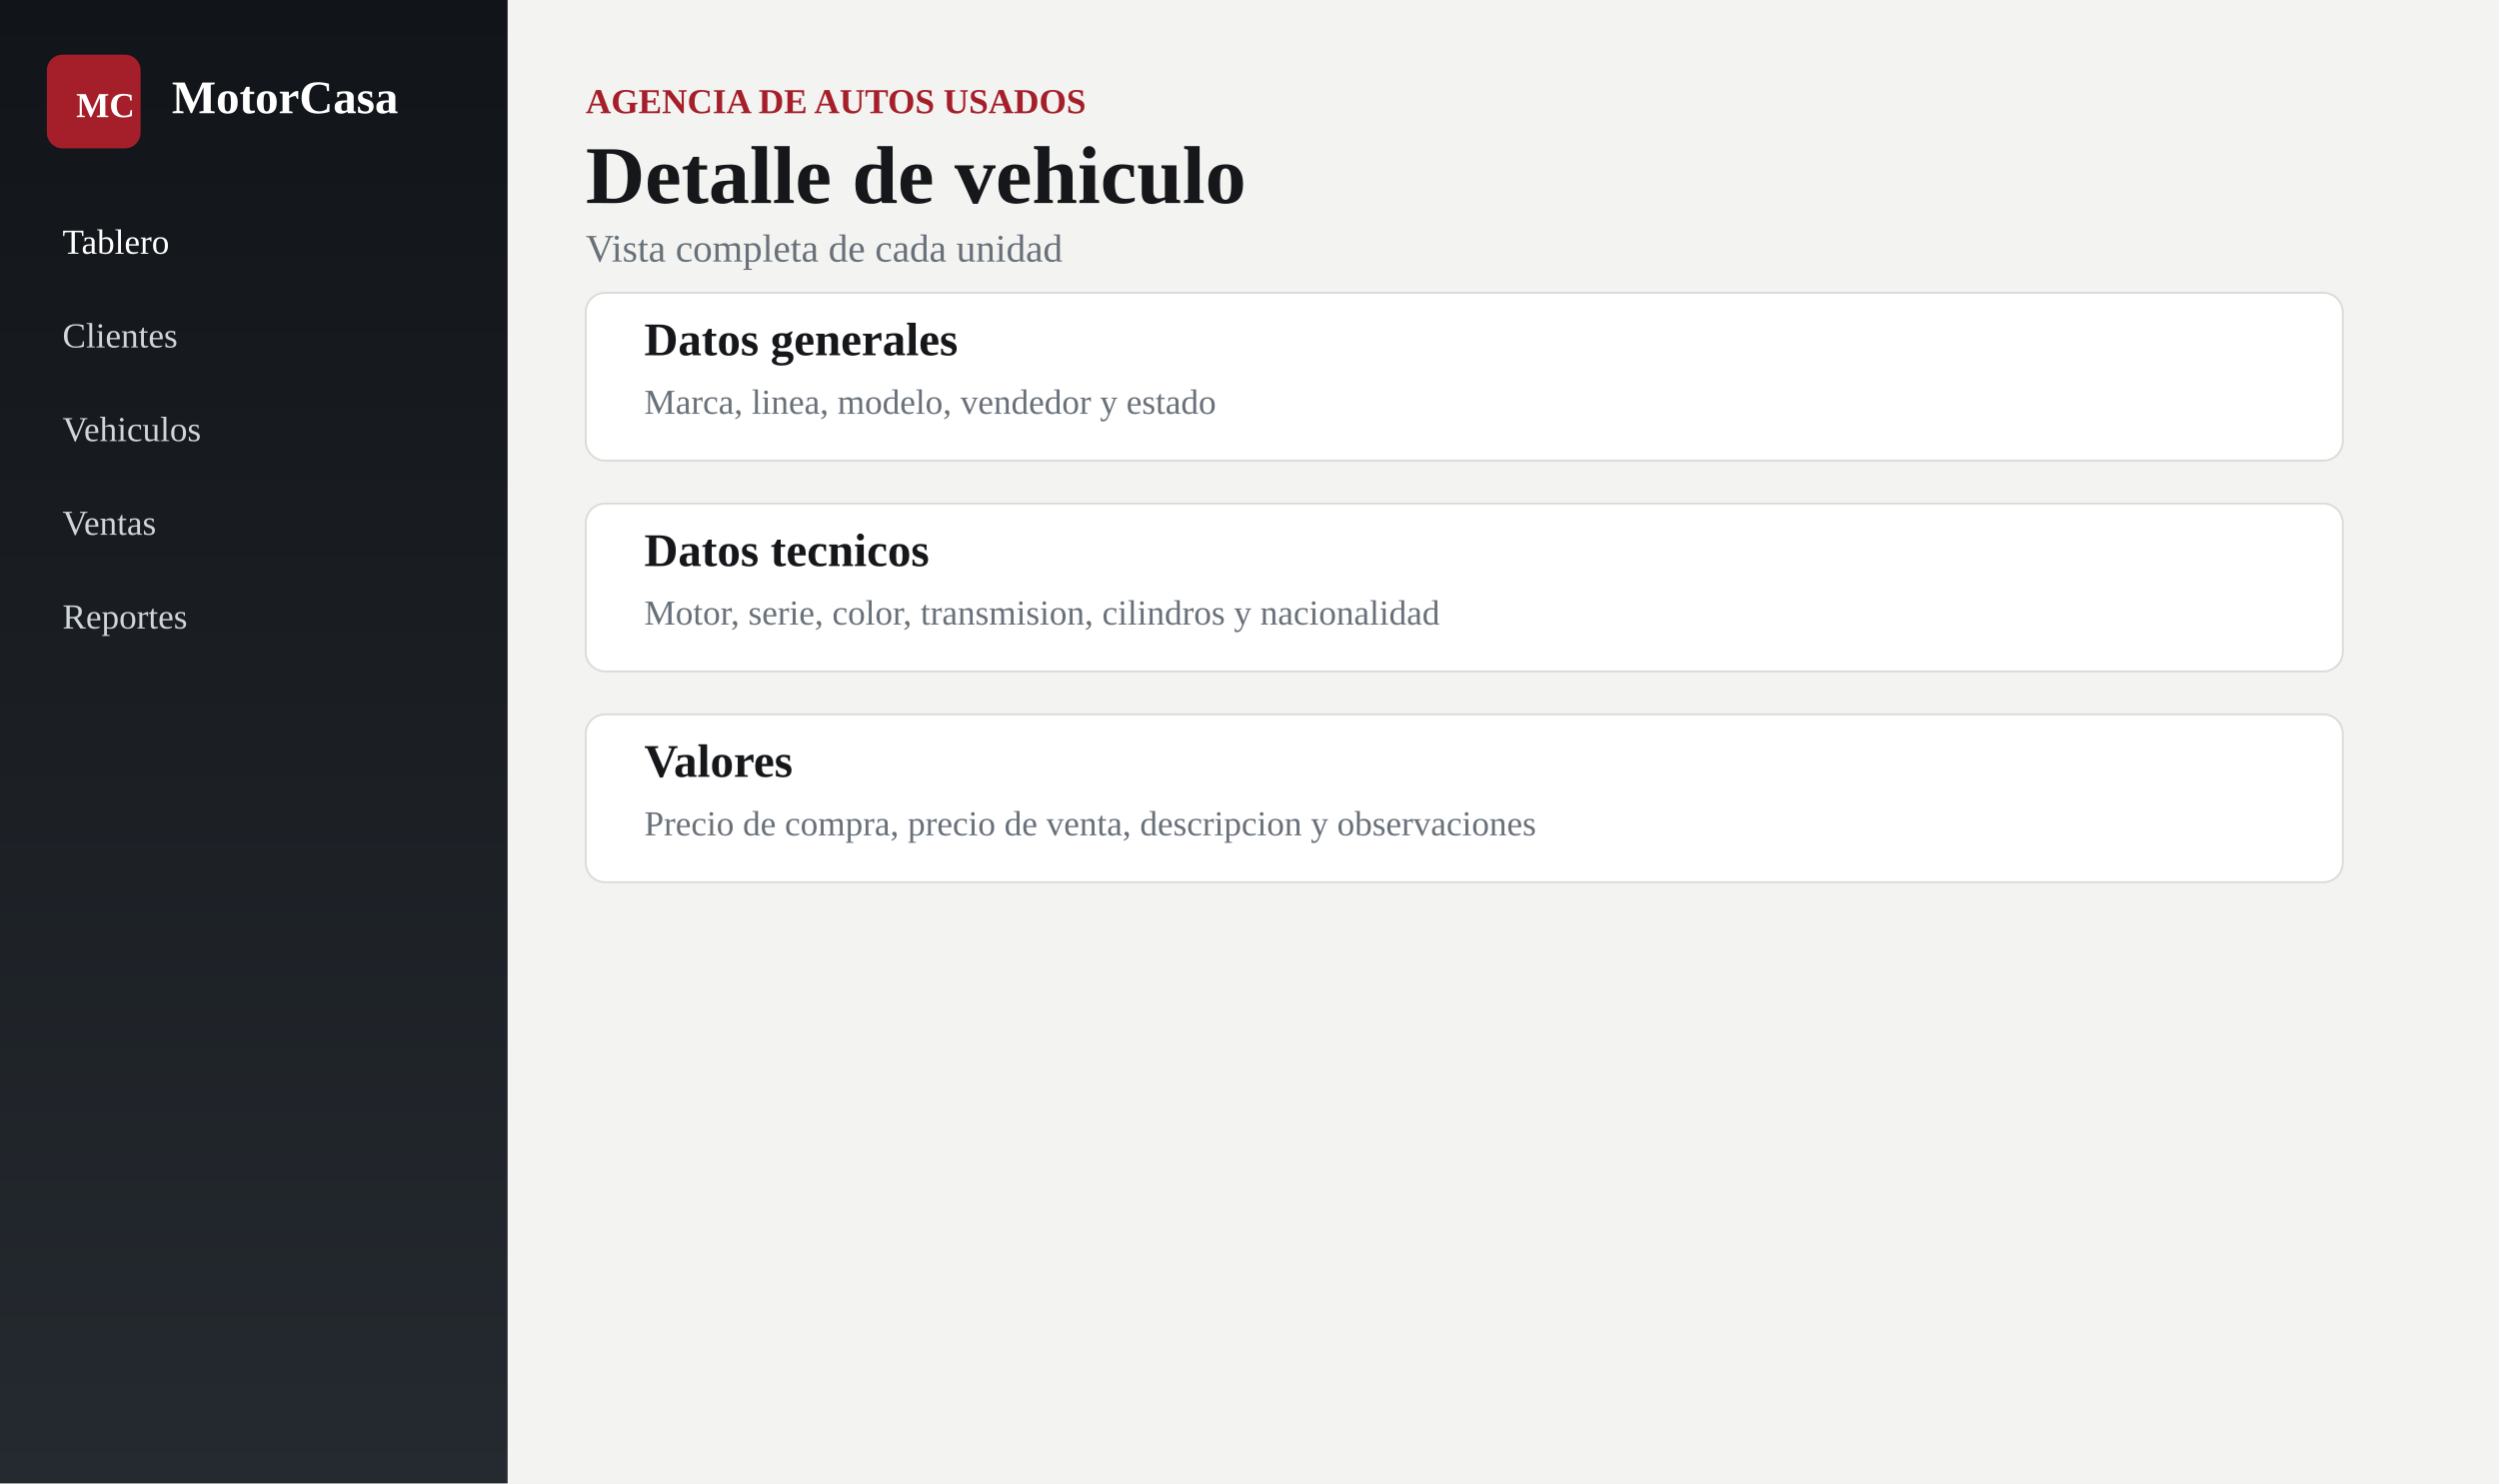
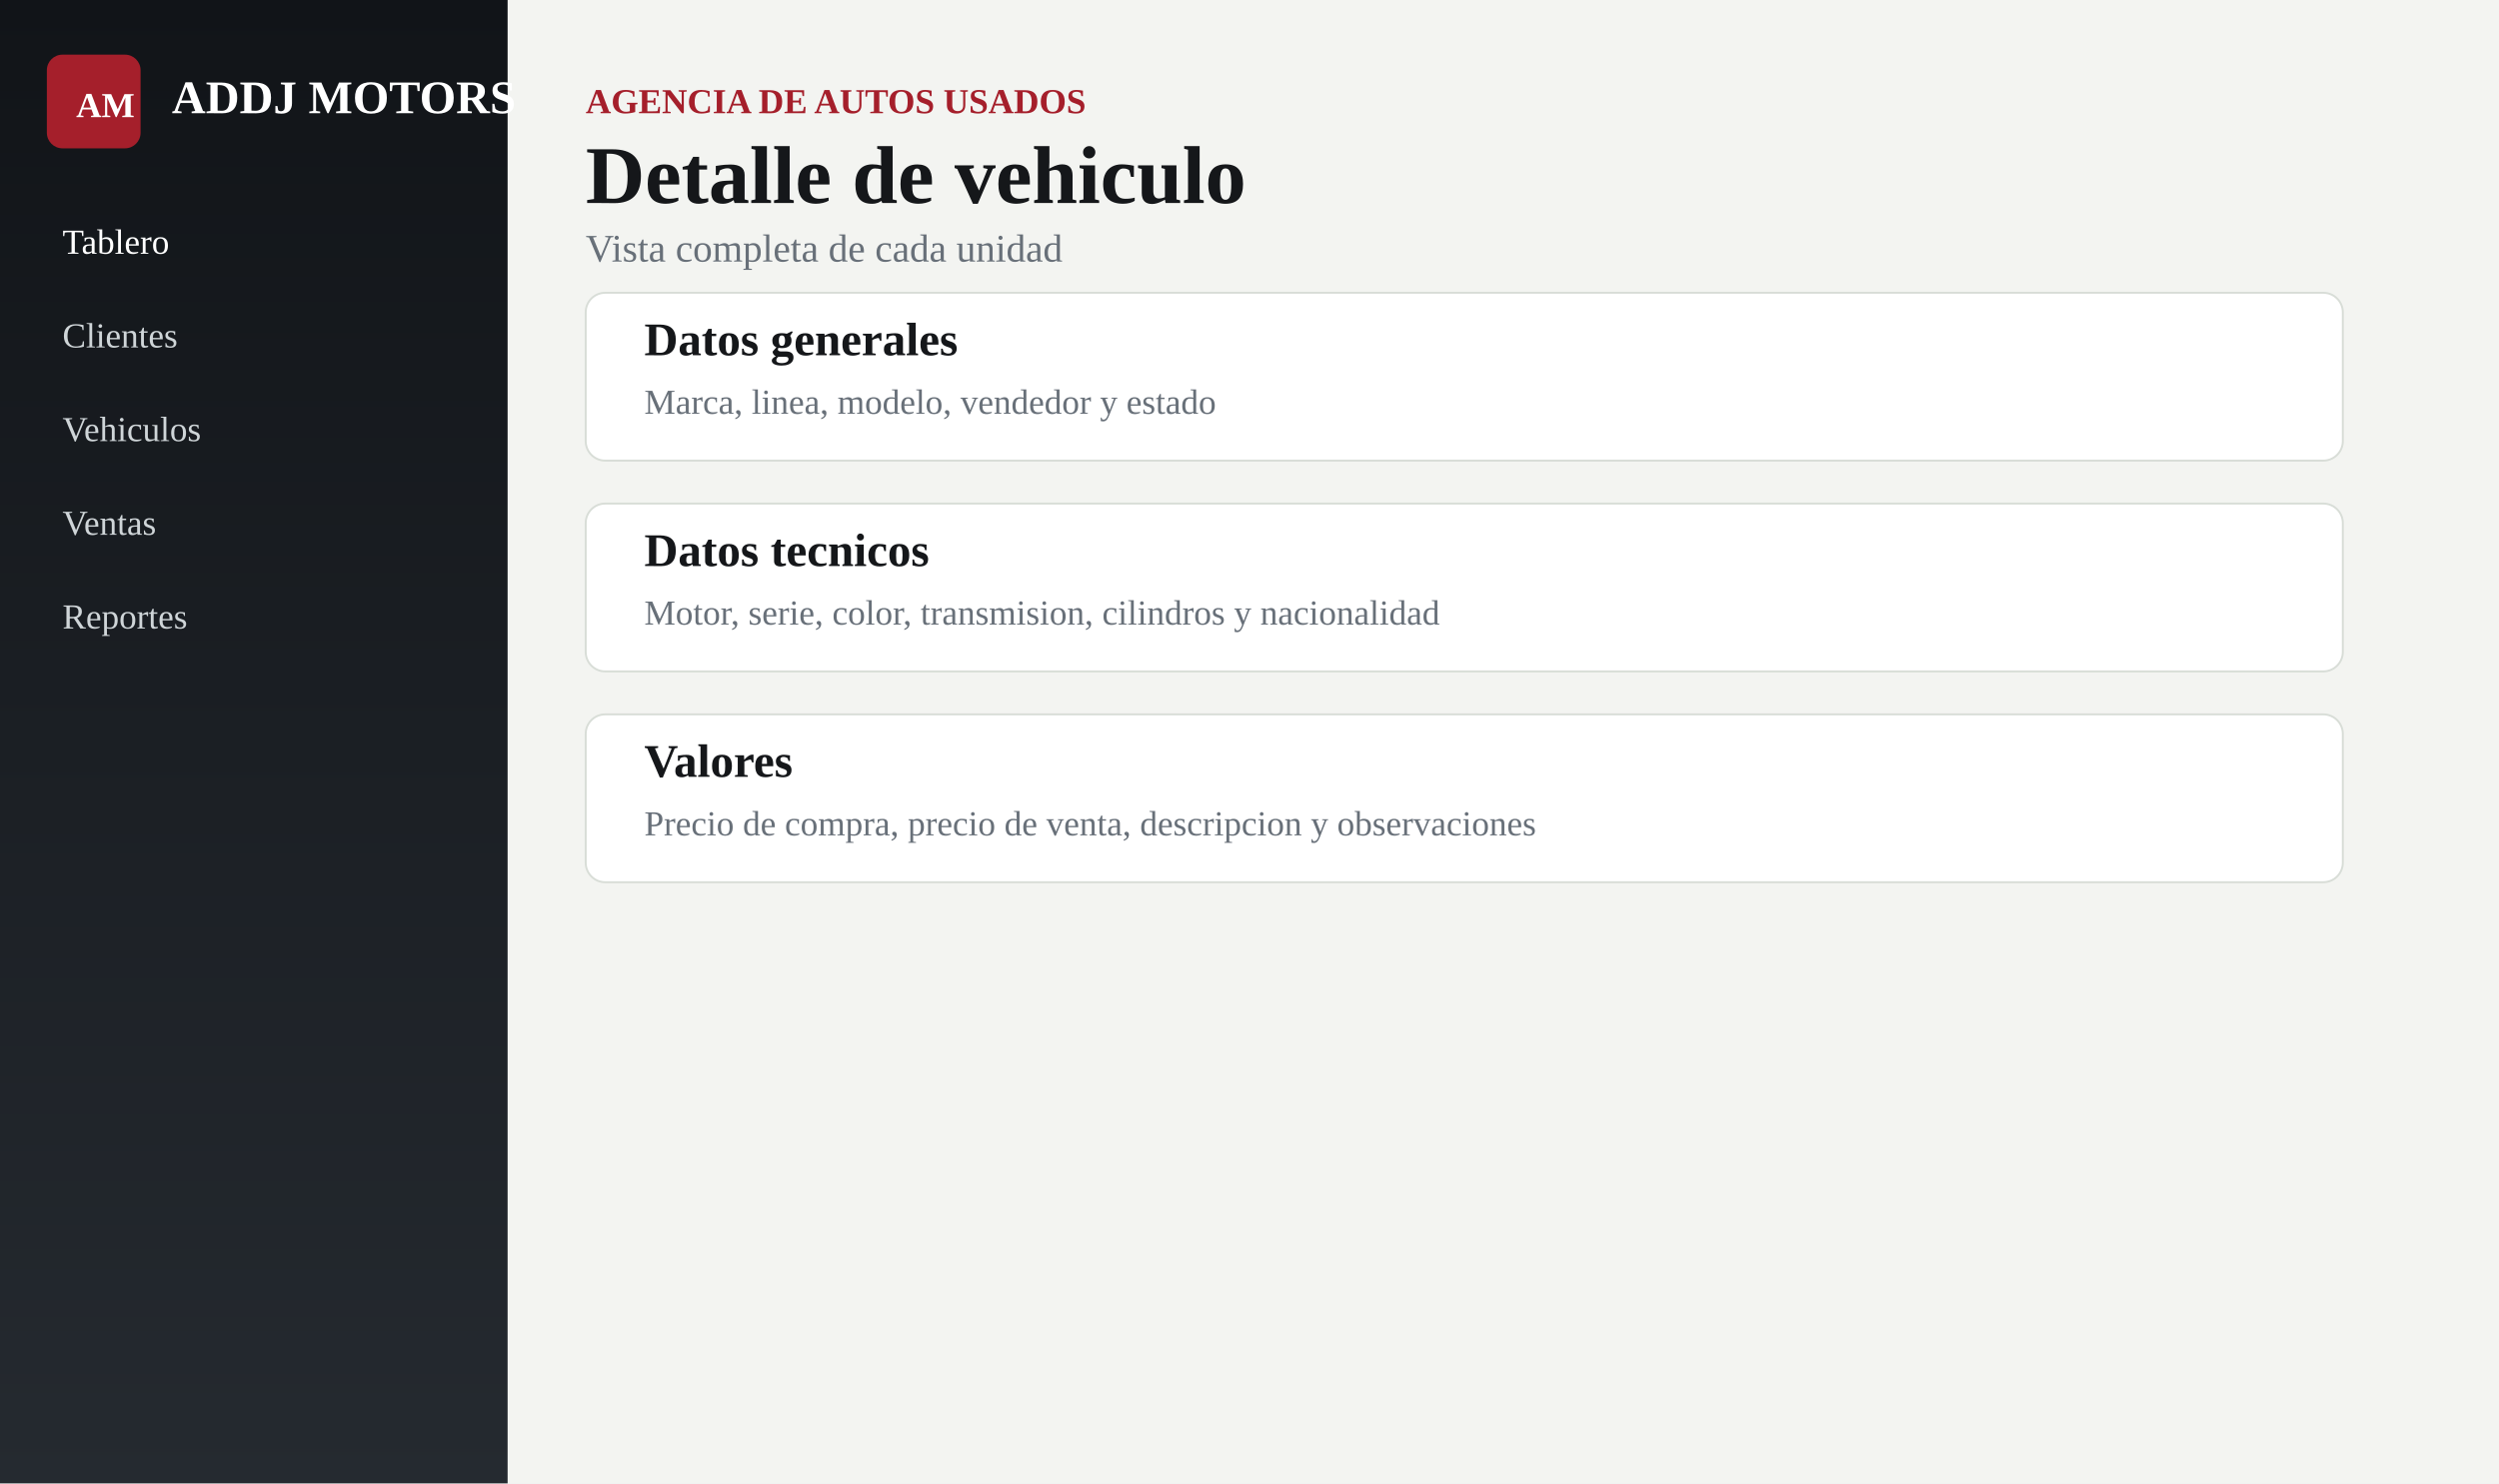
<svg xmlns="http://www.w3.org/2000/svg" width="1280" height="760" viewBox="0 0 1280 760">
  <defs>
    <linearGradient id="side" x1="0" x2="0" y1="0" y2="1">
      <stop offset="0" stop-color="#111418" />
      <stop offset="1" stop-color="#252a30" />
    </linearGradient>
  </defs>
  <rect width="1280" height="760" fill="#f3f4f1" />
  <rect x="0" y="0" width="260" height="760" fill="url(#side)" />
  <rect x="24" y="28" width="48" height="48" rx="8" fill="#a51f2b" />
-   <text x="39" y="60" font-size="18" font-weight="800" fill="#fff">MC</text>
-   <text x="88" y="58" font-size="24" font-weight="800" fill="#fff">MotorCasa</text>
+   <text x="39" y="60" font-size="18" font-weight="800" fill="#fff">AM</text>
+   <text x="88" y="58" font-size="24" font-weight="800" fill="#fff">ADDJ MOTORS</text>
  <text x="32" y="130" font-size="18" fill="#fff">Tablero</text>
  <text x="32" y="178" font-size="18" fill="#cfd5d8">Clientes</text>
  <text x="32" y="226" font-size="18" fill="#cfd5d8">Vehiculos</text>
  <text x="32" y="274" font-size="18" fill="#cfd5d8">Ventas</text>
  <text x="32" y="322" font-size="18" fill="#cfd5d8">Reportes</text>
  <text x="300" y="58" font-size="18" font-weight="800" fill="#a51f2b">AGENCIA DE AUTOS USADOS</text>
  <text x="300" y="104" font-size="42" font-weight="800" fill="#15171a">Detalle de vehiculo</text>
  <text x="300" y="134" font-size="20" fill="#687079">Vista completa de cada unidad</text>
  <rect x="300" y="150" width="900" height="86" rx="10" fill="#ffffff" stroke="#d8ddd7" />
  <text x="330" y="182" font-size="24" font-weight="700" fill="#15171a">Datos generales</text>
  <text x="330" y="212" font-size="18" fill="#687079">Marca, linea, modelo, vendedor y estado</text>
  <rect x="300" y="258" width="900" height="86" rx="10" fill="#ffffff" stroke="#d8ddd7" />
  <text x="330" y="290" font-size="24" font-weight="700" fill="#15171a">Datos tecnicos</text>
  <text x="330" y="320" font-size="18" fill="#687079">Motor, serie, color, transmision, cilindros y nacionalidad</text>
  <rect x="300" y="366" width="900" height="86" rx="10" fill="#ffffff" stroke="#d8ddd7" />
  <text x="330" y="398" font-size="24" font-weight="700" fill="#15171a">Valores</text>
  <text x="330" y="428" font-size="18" fill="#687079">Precio de compra, precio de venta, descripcion y observaciones</text>
</svg>
